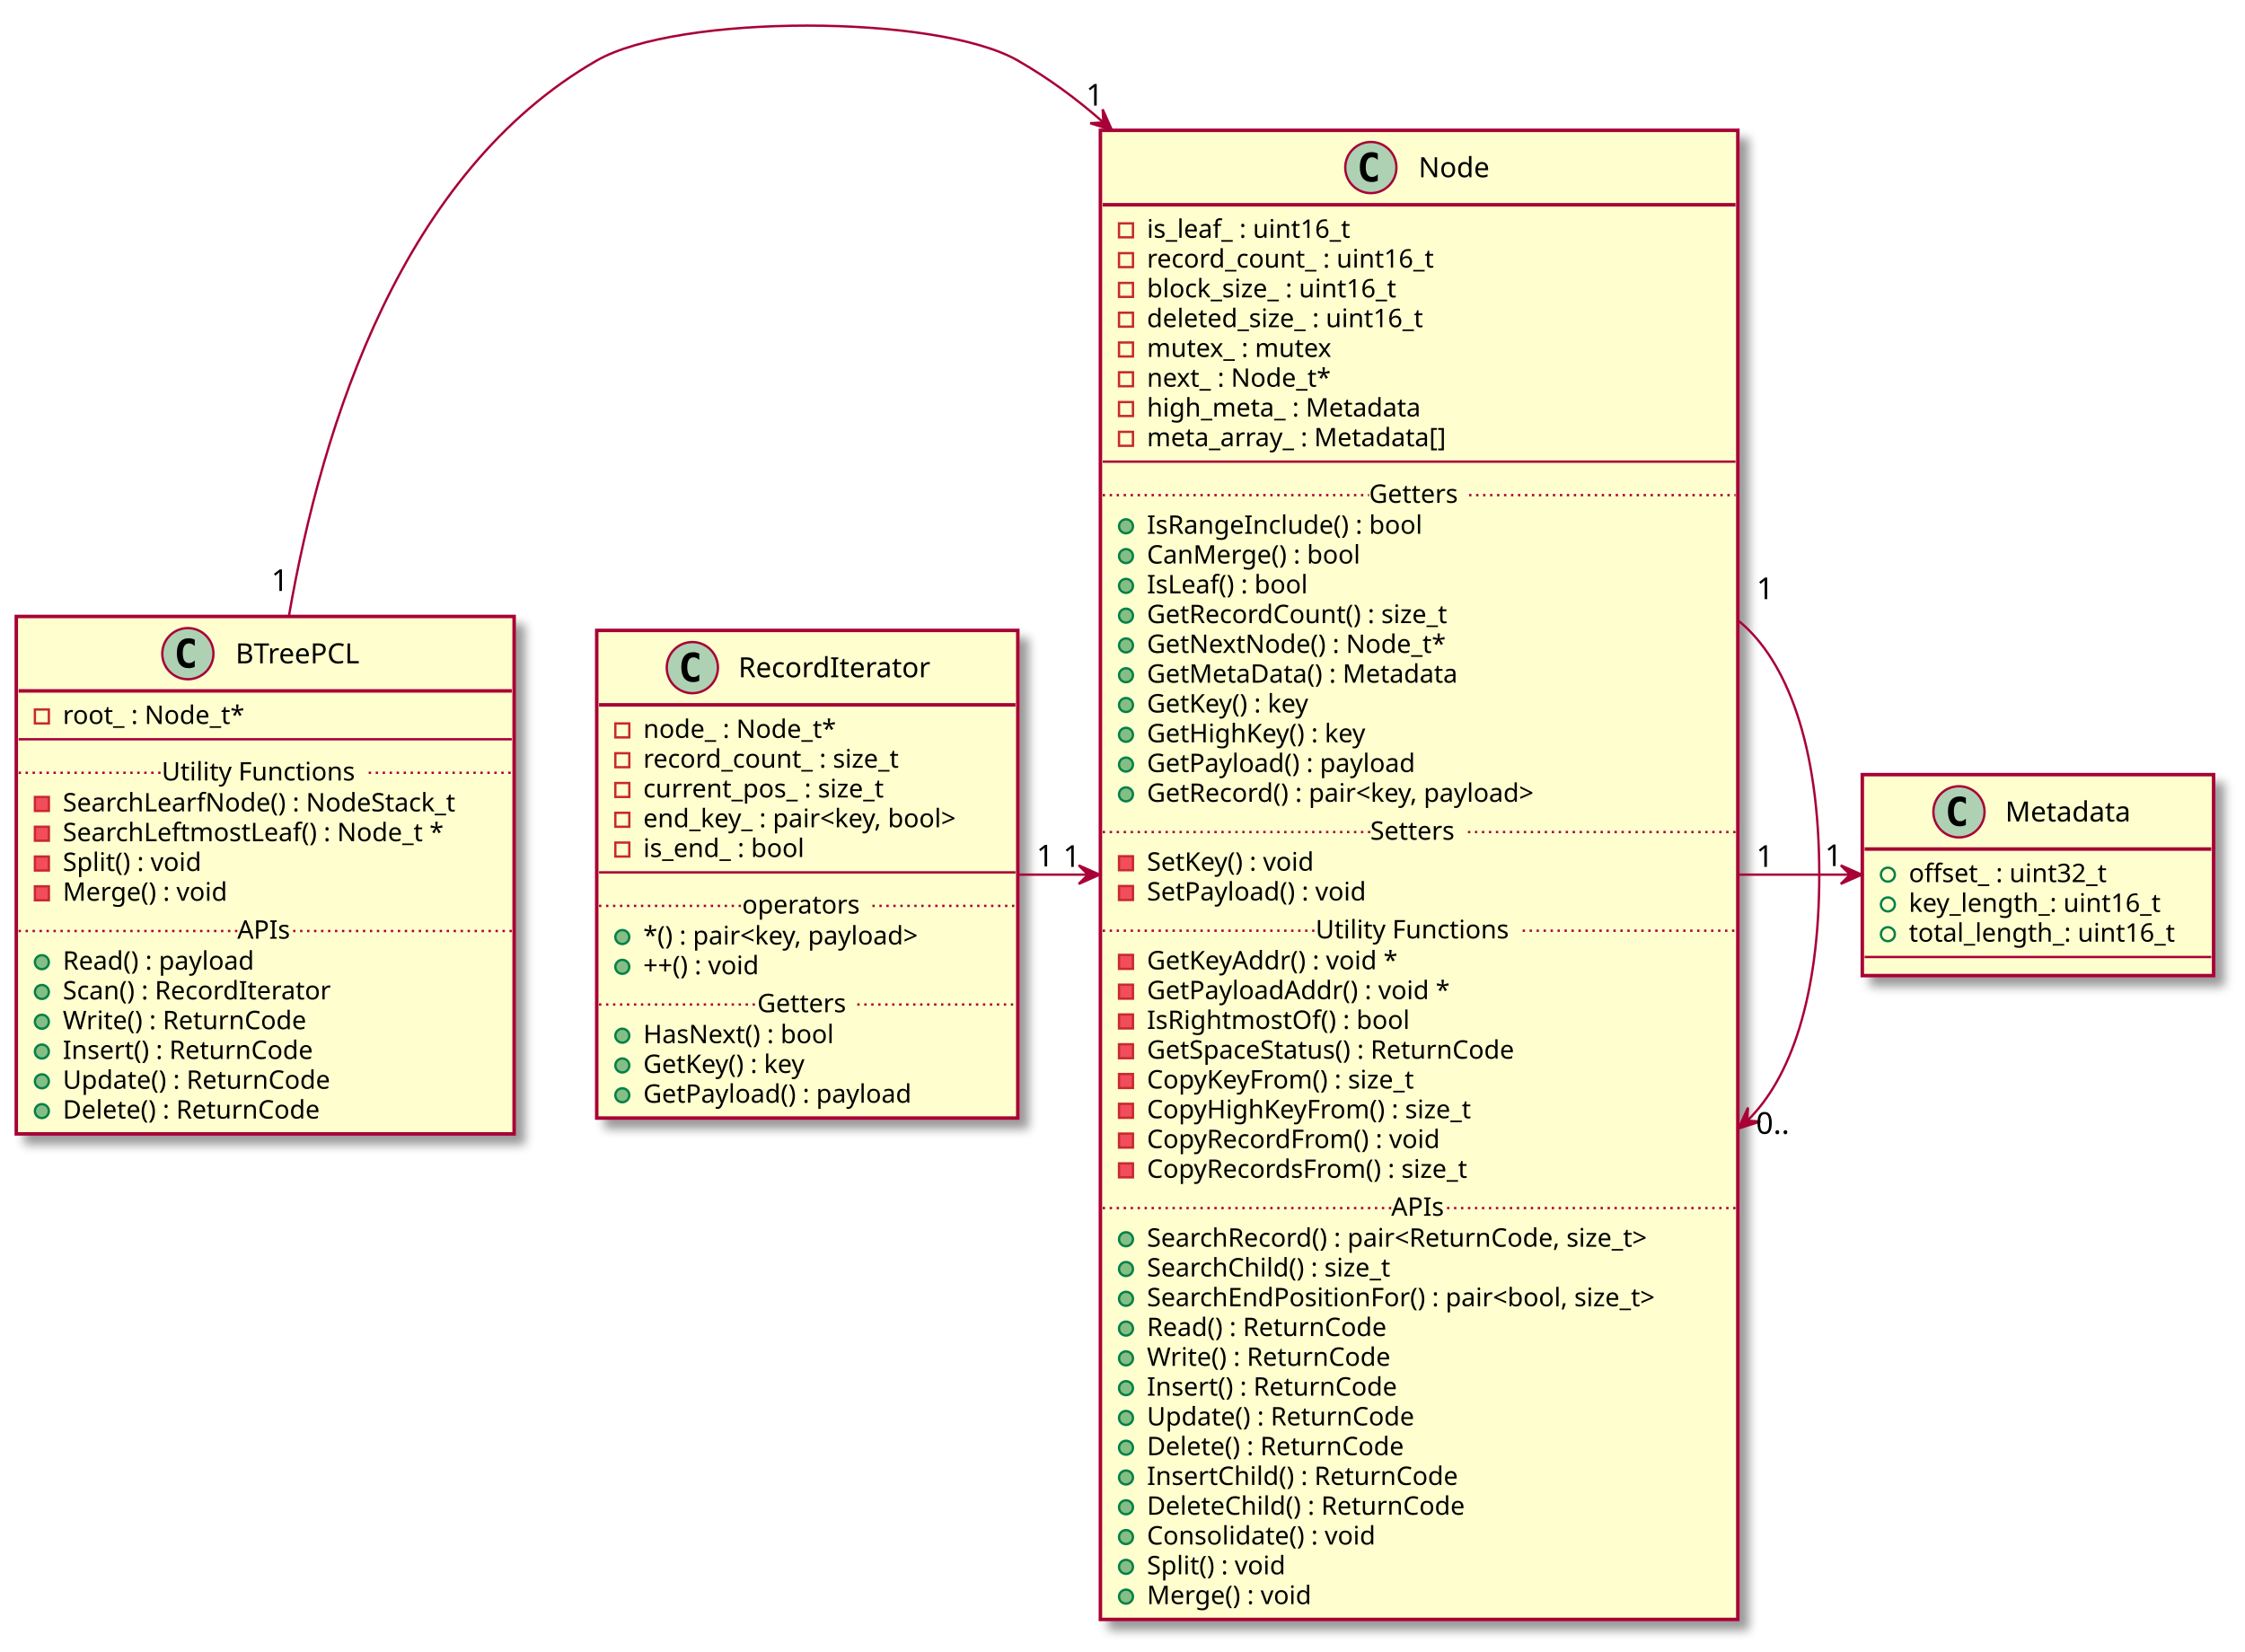
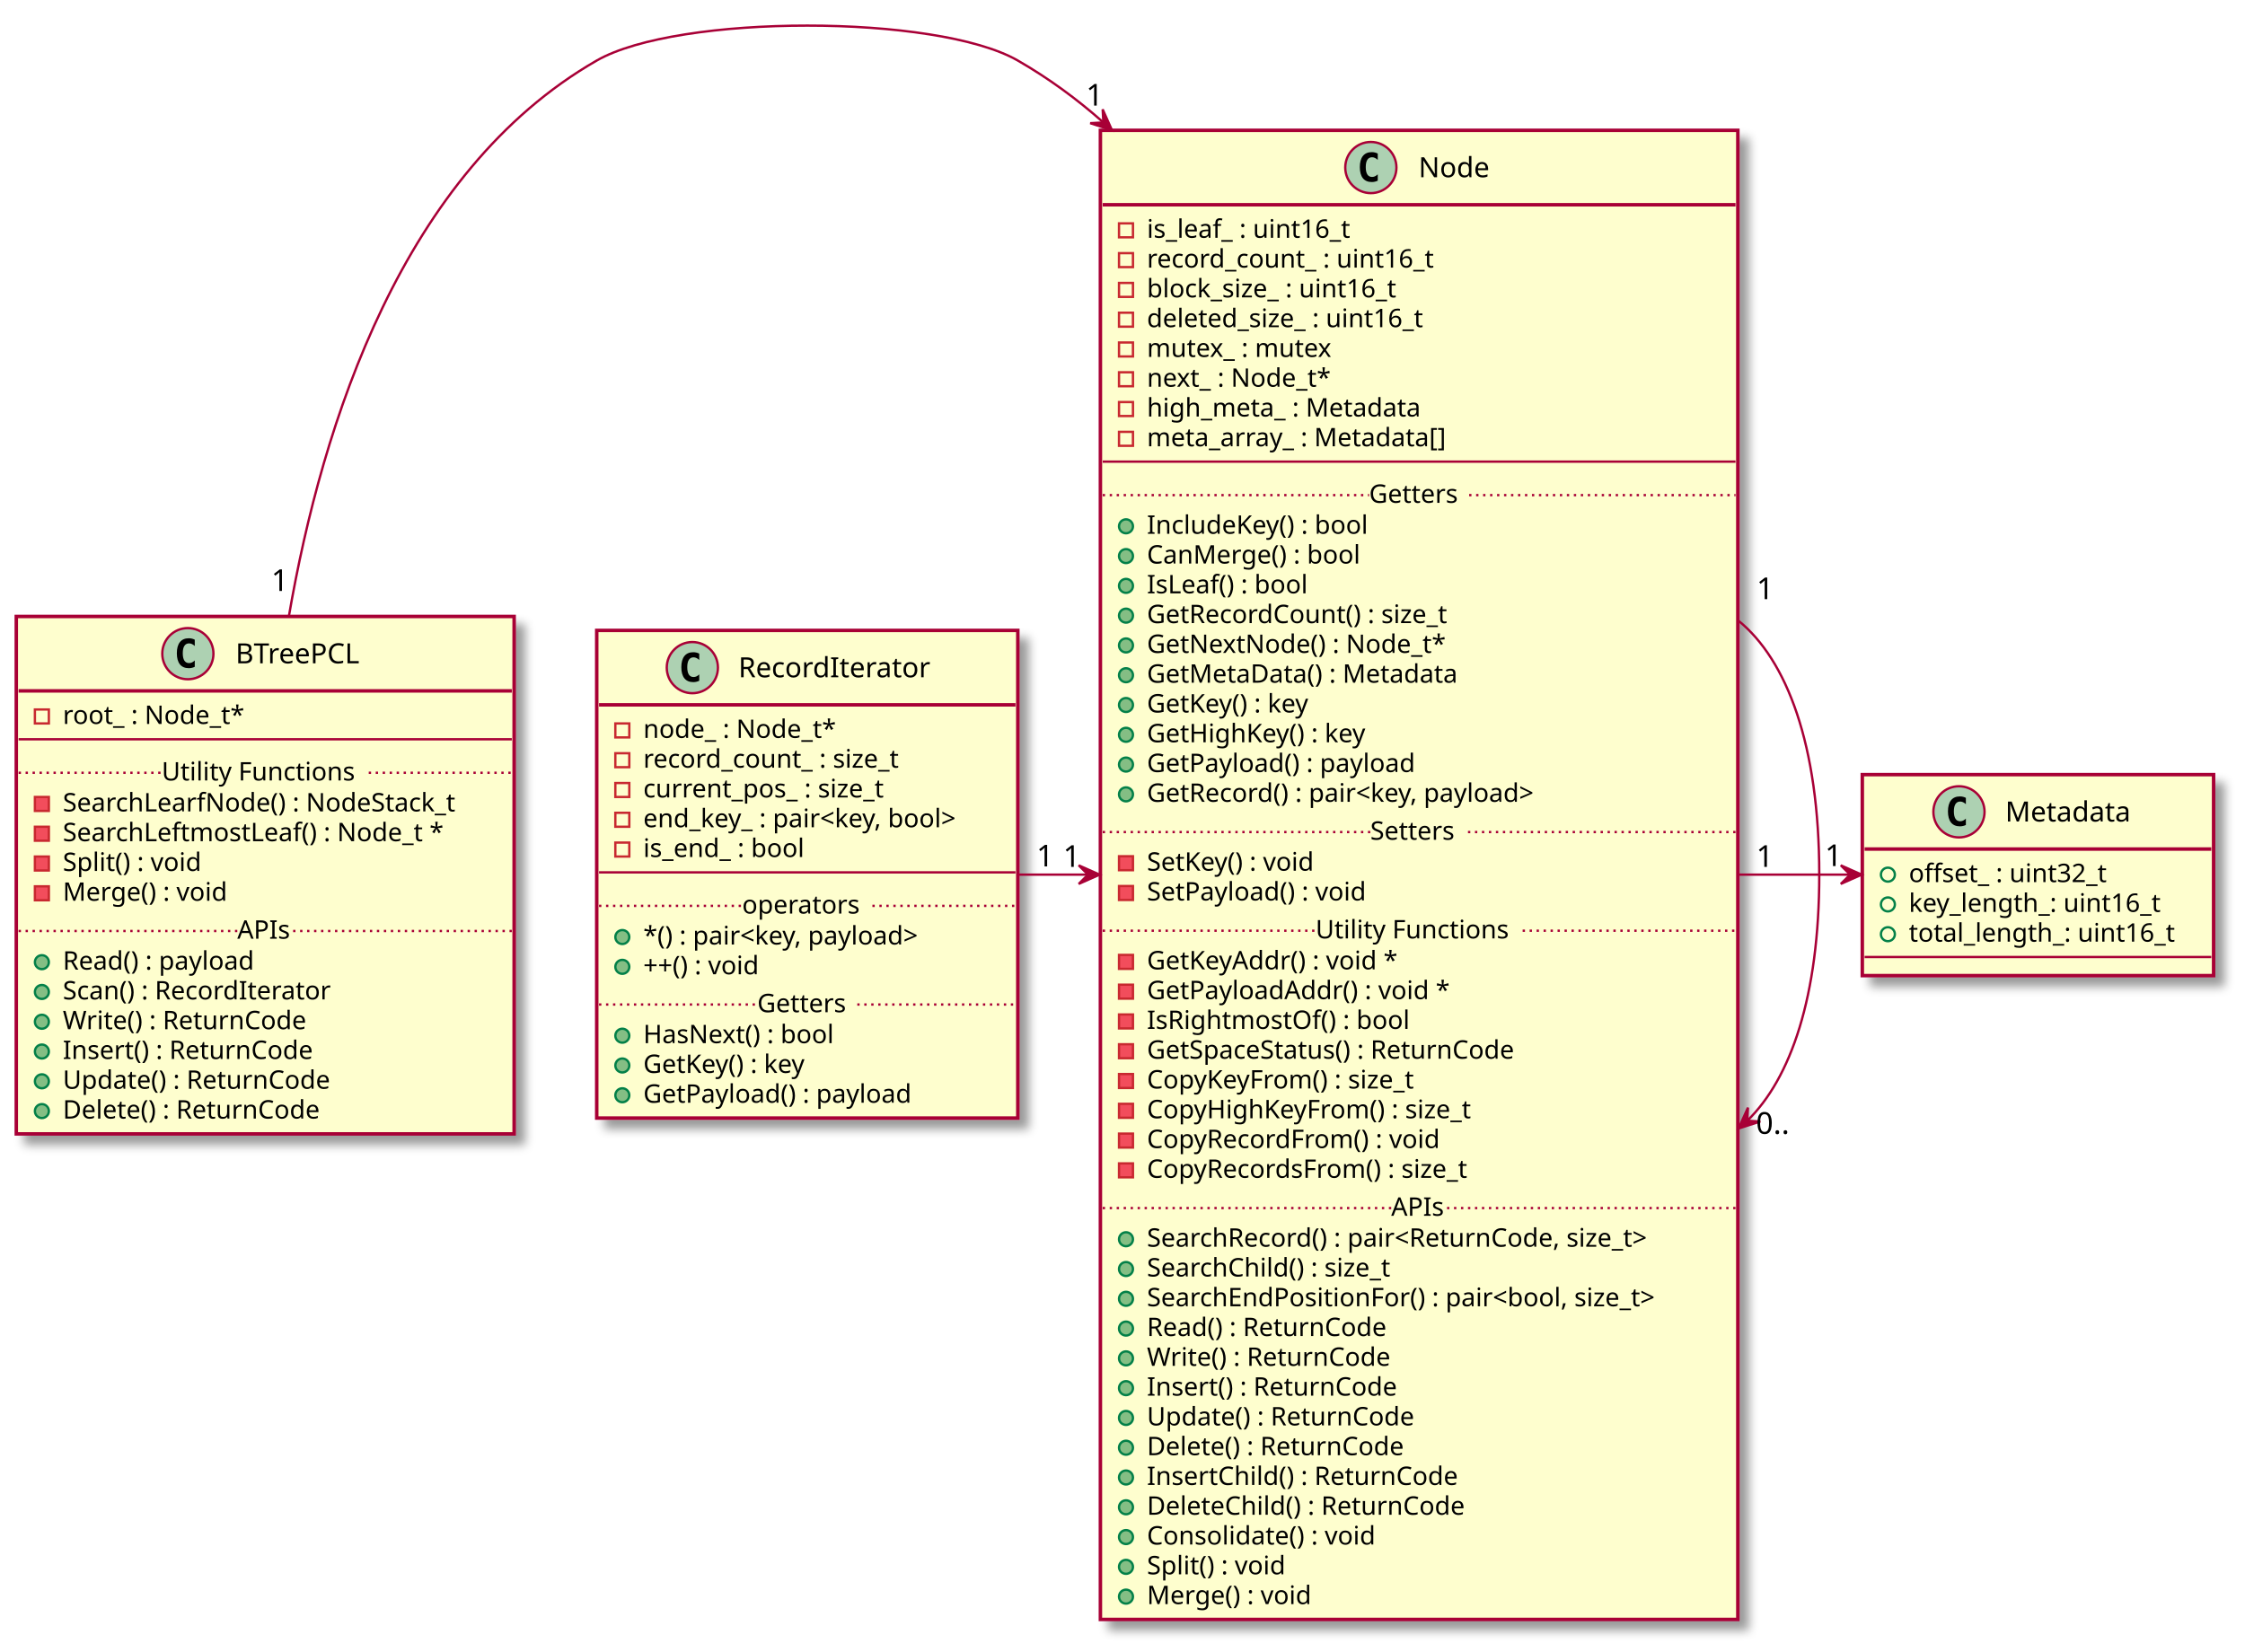
<svg xmlns="http://www.w3.org/2000/svg" contentScriptType="application/ecmascript" contentStyleType="text/css" height="710px" preserveAspectRatio="none" style="width:965px;height:710px;background:#FFFFFF;" version="1.1" viewBox="0 0 965 710" width="965px" zoomAndPan="magnify">
  <defs>
-     <filter height="300%" id="f3ehls7hhfwwl" width="300%" x="-1" y="-1">
+     <filter height="300%" id="ft3wei6yiyarx" width="300%" x="-1" y="-1">
      <feGaussianBlur result="blurOut" stdDeviation="2.0" />
      <feColorMatrix in="blurOut" result="blurOut2" type="matrix" values="0 0 0 0 0 0 0 0 0 0 0 0 0 0 0 0 0 0 .4 0" />
      <feOffset dx="4.0" dy="4.0" in="blurOut2" result="blurOut3" />
      <feBlend in="SourceGraphic" in2="blurOut3" mode="normal" />
    </filter>
  </defs>
  <g>
-     <rect codeLine="2" fill="#FEFECE" filter="url(#f3ehls7hhfwwl)" height="222.461" id="BTreePCL" style="stroke:#A80036;stroke-width:1.5;" width="214" x="7" y="265.03" />
+     <rect codeLine="2" fill="#FEFECE" filter="url(#ft3wei6yiyarx)" height="222.461" id="BTreePCL" style="stroke:#A80036;stroke-width:1.5;" width="214" x="7" y="265.03" />
    <ellipse cx="80.75" cy="281.03" fill="#ADD1B2" rx="11" ry="11" style="stroke:#A80036;stroke-width:1.0;" />
    <path d="M83.719,286.671 Q83.141,286.967 82.5,287.108 Q81.859,287.264 81.156,287.264 Q78.656,287.264 77.328,285.624 Q76.016,283.967 76.016,280.842 Q76.016,277.717 77.328,276.061 Q78.656,274.405 81.156,274.405 Q81.859,274.405 82.5,274.561 Q83.156,274.717 83.719,275.014 L83.719,277.733 Q83.094,277.155 82.5,276.889 Q81.906,276.608 81.281,276.608 Q79.938,276.608 79.25,277.686 Q78.562,278.749 78.562,280.842 Q78.562,282.936 79.25,284.014 Q79.938,285.077 81.281,285.077 Q81.906,285.077 82.5,284.811 Q83.094,284.53 83.719,283.952 L83.719,286.671 Z " fill="#000000" />
    <text fill="#000000" font-family="sans-serif" font-size="12" lengthAdjust="spacing" textLength="58" x="101.25" y="285.184">BTreePCL</text>
    <line style="stroke:#A80036;stroke-width:1.5;" x1="8" x2="220" y1="297.03" y2="297.03" />
    <rect fill="none" height="6" style="stroke:#C82930;stroke-width:1.0;" width="6" x="15" y="305.03" />
    <text fill="#000000" font-family="sans-serif" font-size="11" lengthAdjust="spacing" textLength="86" x="27" y="311.24">root_ : Node_t*</text>
    <line style="stroke:#A80036;stroke-width:1.0;" x1="8" x2="220" y1="317.835" y2="317.835" />
    <rect fill="#F24D5C" height="6" style="stroke:#C82930;stroke-width:1.0;" width="6" x="15" y="342.639" />
    <text fill="#000000" font-family="sans-serif" font-size="11" lengthAdjust="spacing" textLength="188" x="27" y="348.85">SearchLearfNode() : NodeStack_t</text>
    <rect fill="#F24D5C" height="6" style="stroke:#C82930;stroke-width:1.0;" width="6" x="15" y="355.444" />
    <text fill="#000000" font-family="sans-serif" font-size="11" lengthAdjust="spacing" textLength="183" x="27" y="361.654">SearchLeftmostLeaf() : Node_t *</text>
    <rect fill="#F24D5C" height="6" style="stroke:#C82930;stroke-width:1.0;" width="6" x="15" y="368.249" />
    <text fill="#000000" font-family="sans-serif" font-size="11" lengthAdjust="spacing" textLength="68" x="27" y="374.459">Split() : void</text>
    <rect fill="#F24D5C" height="6" style="stroke:#C82930;stroke-width:1.0;" width="6" x="15" y="381.053" />
    <text fill="#000000" font-family="sans-serif" font-size="11" lengthAdjust="spacing" textLength="78" x="27" y="387.264">Merge() : void</text>
    <line style="stroke:#A80036;stroke-width:1.0;stroke-dasharray:1.0,2.0;" x1="8" x2="69.5" y1="332.237" y2="332.237" />
    <text fill="#000000" font-family="sans-serif" font-size="11" lengthAdjust="spacing" textLength="89" x="69.5" y="335.545">Utility Functions</text>
    <line style="stroke:#A80036;stroke-width:1.0;stroke-dasharray:1.0,2.0;" x1="158.5" x2="220" y1="332.237" y2="332.237" />
    <ellipse cx="18" cy="413.663" fill="#84BE84" rx="3" ry="3" style="stroke:#038048;stroke-width:1.0;" />
    <text fill="#000000" font-family="sans-serif" font-size="11" lengthAdjust="spacing" textLength="92" x="27" y="416.873">Read() : payload</text>
    <ellipse cx="18" cy="426.467" fill="#84BE84" rx="3" ry="3" style="stroke:#038048;stroke-width:1.0;" />
    <text fill="#000000" font-family="sans-serif" font-size="11" lengthAdjust="spacing" textLength="129" x="27" y="429.678">Scan() : RecordIterator</text>
    <ellipse cx="18" cy="439.272" fill="#84BE84" rx="3" ry="3" style="stroke:#038048;stroke-width:1.0;" />
    <text fill="#000000" font-family="sans-serif" font-size="11" lengthAdjust="spacing" textLength="114" x="27" y="442.483">Write() : ReturnCode</text>
    <ellipse cx="18" cy="452.077" fill="#84BE84" rx="3" ry="3" style="stroke:#038048;stroke-width:1.0;" />
    <text fill="#000000" font-family="sans-serif" font-size="11" lengthAdjust="spacing" textLength="119" x="27" y="455.287">Insert() : ReturnCode</text>
    <ellipse cx="18" cy="464.882" fill="#84BE84" rx="3" ry="3" style="stroke:#038048;stroke-width:1.0;" />
    <text fill="#000000" font-family="sans-serif" font-size="11" lengthAdjust="spacing" textLength="126" x="27" y="468.092">Update() : ReturnCode</text>
    <ellipse cx="18" cy="477.686" fill="#84BE84" rx="3" ry="3" style="stroke:#038048;stroke-width:1.0;" />
    <text fill="#000000" font-family="sans-serif" font-size="11" lengthAdjust="spacing" textLength="122" x="27" y="480.897">Delete() : ReturnCode</text>
    <line style="stroke:#A80036;stroke-width:1.0;stroke-dasharray:1.0,2.0;" x1="8" x2="102" y1="400.26" y2="400.26" />
    <text fill="#000000" font-family="sans-serif" font-size="11" lengthAdjust="spacing" textLength="24" x="102" y="403.569">APIs</text>
    <line style="stroke:#A80036;stroke-width:1.0;stroke-dasharray:1.0,2.0;" x1="126" x2="220" y1="400.26" y2="400.26" />
-     <rect codeLine="19" fill="#FEFECE" filter="url(#f3ehls7hhfwwl)" height="640.211" id="Node" style="stroke:#A80036;stroke-width:1.5;" width="274" x="473" y="56.03" />
+     <rect codeLine="19" fill="#FEFECE" filter="url(#ft3wei6yiyarx)" height="640.211" id="Node" style="stroke:#A80036;stroke-width:1.5;" width="274" x="473" y="56.03" />
    <ellipse cx="589.25" cy="72.03" fill="#ADD1B2" rx="11" ry="11" style="stroke:#A80036;stroke-width:1.0;" />
    <path d="M592.219,77.671 Q591.641,77.968 591,78.108 Q590.359,78.264 589.656,78.264 Q587.156,78.264 585.828,76.624 Q584.516,74.968 584.516,71.843 Q584.516,68.718 585.828,67.061 Q587.156,65.405 589.656,65.405 Q590.359,65.405 591,65.561 Q591.656,65.718 592.219,66.014 L592.219,68.733 Q591.594,68.155 591,67.889 Q590.406,67.608 589.781,67.608 Q588.438,67.608 587.75,68.686 Q587.062,69.749 587.062,71.843 Q587.062,73.936 587.75,75.014 Q588.438,76.077 589.781,76.077 Q590.406,76.077 591,75.811 Q591.594,75.53 592.219,74.952 L592.219,77.671 Z " fill="#000000" />
    <text fill="#000000" font-family="sans-serif" font-size="12" lengthAdjust="spacing" textLength="33" x="609.75" y="76.184">Node</text>
    <line style="stroke:#A80036;stroke-width:1.5;" x1="474" x2="746" y1="88.03" y2="88.03" />
    <rect fill="none" height="6" style="stroke:#C82930;stroke-width:1.0;" width="6" x="481" y="96.03" />
    <text fill="#000000" font-family="sans-serif" font-size="11" lengthAdjust="spacing" textLength="100" x="493" y="102.24">is_leaf_ : uint16_t</text>
    <rect fill="none" height="6" style="stroke:#C82930;stroke-width:1.0;" width="6" x="481" y="108.835" />
    <text fill="#000000" font-family="sans-serif" font-size="11" lengthAdjust="spacing" textLength="137" x="493" y="115.045">record_count_ : uint16_t</text>
    <rect fill="none" height="6" style="stroke:#C82930;stroke-width:1.0;" width="6" x="481" y="121.639" />
    <text fill="#000000" font-family="sans-serif" font-size="11" lengthAdjust="spacing" textLength="120" x="493" y="127.85">block_size_ : uint16_t</text>
    <rect fill="none" height="6" style="stroke:#C82930;stroke-width:1.0;" width="6" x="481" y="134.444" />
    <text fill="#000000" font-family="sans-serif" font-size="11" lengthAdjust="spacing" textLength="133" x="493" y="140.655">deleted_size_ : uint16_t</text>
    <rect fill="none" height="6" style="stroke:#C82930;stroke-width:1.0;" width="6" x="481" y="147.249" />
    <text fill="#000000" font-family="sans-serif" font-size="11" lengthAdjust="spacing" textLength="88" x="493" y="153.459">mutex_ : mutex</text>
    <rect fill="none" height="6" style="stroke:#C82930;stroke-width:1.0;" width="6" x="481" y="160.053" />
    <text fill="#000000" font-family="sans-serif" font-size="11" lengthAdjust="spacing" textLength="87" x="493" y="166.264">next_ : Node_t*</text>
    <rect fill="none" height="6" style="stroke:#C82930;stroke-width:1.0;" width="6" x="481" y="172.858" />
    <text fill="#000000" font-family="sans-serif" font-size="11" lengthAdjust="spacing" textLength="129" x="493" y="179.069">high_meta_ : Metadata</text>
    <rect fill="none" height="6" style="stroke:#C82930;stroke-width:1.0;" width="6" x="481" y="185.663" />
    <text fill="#000000" font-family="sans-serif" font-size="11" lengthAdjust="spacing" textLength="143" x="493" y="191.873">meta_array_ : Metadata[]</text>
    <line style="stroke:#A80036;stroke-width:1.0;" x1="474" x2="746" y1="198.468" y2="198.468" />
    <ellipse cx="484" cy="226.272" fill="#84BE84" rx="3" ry="3" style="stroke:#038048;stroke-width:1.0;" />
-     <text fill="#000000" font-family="sans-serif" font-size="11" lengthAdjust="spacing" textLength="129" x="493" y="229.483">IsRangeInclude() : bool</text>
+     <text fill="#000000" font-family="sans-serif" font-size="11" lengthAdjust="spacing" textLength="104" x="493" y="229.483">IncludeKey() : bool</text>
    <ellipse cx="484" cy="239.077" fill="#84BE84" rx="3" ry="3" style="stroke:#038048;stroke-width:1.0;" />
    <text fill="#000000" font-family="sans-serif" font-size="11" lengthAdjust="spacing" textLength="101" x="493" y="242.287">CanMerge() : bool</text>
    <ellipse cx="484" cy="251.882" fill="#84BE84" rx="3" ry="3" style="stroke:#038048;stroke-width:1.0;" />
    <text fill="#000000" font-family="sans-serif" font-size="11" lengthAdjust="spacing" textLength="78" x="493" y="255.092">IsLeaf() : bool</text>
    <ellipse cx="484" cy="264.686" fill="#84BE84" rx="3" ry="3" style="stroke:#038048;stroke-width:1.0;" />
    <text fill="#000000" font-family="sans-serif" font-size="11" lengthAdjust="spacing" textLength="144" x="493" y="267.897">GetRecordCount() : size_t</text>
    <ellipse cx="484" cy="277.491" fill="#84BE84" rx="3" ry="3" style="stroke:#038048;stroke-width:1.0;" />
    <text fill="#000000" font-family="sans-serif" font-size="11" lengthAdjust="spacing" textLength="139" x="493" y="280.701">GetNextNode() : Node_t*</text>
    <ellipse cx="484" cy="290.296" fill="#84BE84" rx="3" ry="3" style="stroke:#038048;stroke-width:1.0;" />
    <text fill="#000000" font-family="sans-serif" font-size="11" lengthAdjust="spacing" textLength="145" x="493" y="293.506">GetMetaData() : Metadata</text>
    <ellipse cx="484" cy="303.1" fill="#84BE84" rx="3" ry="3" style="stroke:#038048;stroke-width:1.0;" />
    <text fill="#000000" font-family="sans-serif" font-size="11" lengthAdjust="spacing" textLength="79" x="493" y="306.311">GetKey() : key</text>
    <ellipse cx="484" cy="315.905" fill="#84BE84" rx="3" ry="3" style="stroke:#038048;stroke-width:1.0;" />
    <text fill="#000000" font-family="sans-serif" font-size="11" lengthAdjust="spacing" textLength="104" x="493" y="319.115">GetHighKey() : key</text>
    <ellipse cx="484" cy="328.71" fill="#84BE84" rx="3" ry="3" style="stroke:#038048;stroke-width:1.0;" />
    <text fill="#000000" font-family="sans-serif" font-size="11" lengthAdjust="spacing" textLength="128" x="493" y="331.92">GetPayload() : payload</text>
    <ellipse cx="484" cy="341.514" fill="#84BE84" rx="3" ry="3" style="stroke:#038048;stroke-width:1.0;" />
    <text fill="#000000" font-family="sans-serif" font-size="11" lengthAdjust="spacing" textLength="190" x="493" y="344.725">GetRecord() : pair&lt;key, payload&gt;</text>
    <line style="stroke:#A80036;stroke-width:1.0;stroke-dasharray:1.0,2.0;" x1="474" x2="588.5" y1="212.87" y2="212.87" />
    <text fill="#000000" font-family="sans-serif" font-size="11" lengthAdjust="spacing" textLength="43" x="588.5" y="216.178">Getters</text>
    <line style="stroke:#A80036;stroke-width:1.0;stroke-dasharray:1.0,2.0;" x1="631.5" x2="746" y1="212.87" y2="212.87" />
    <rect fill="#F24D5C" height="6" style="stroke:#C82930;stroke-width:1.0;" width="6" x="481" y="368.124" />
    <text fill="#000000" font-family="sans-serif" font-size="11" lengthAdjust="spacing" textLength="82" x="493" y="374.334">SetKey() : void</text>
    <rect fill="#F24D5C" height="6" style="stroke:#C82930;stroke-width:1.0;" width="6" x="481" y="380.928" />
    <text fill="#000000" font-family="sans-serif" font-size="11" lengthAdjust="spacing" textLength="106" x="493" y="387.139">SetPayload() : void</text>
    <line style="stroke:#A80036;stroke-width:1.0;stroke-dasharray:1.0,2.0;" x1="474" x2="589" y1="357.721" y2="357.721" />
    <text fill="#000000" font-family="sans-serif" font-size="11" lengthAdjust="spacing" textLength="42" x="589" y="361.029">Setters</text>
    <line style="stroke:#A80036;stroke-width:1.0;stroke-dasharray:1.0,2.0;" x1="631" x2="746" y1="357.721" y2="357.721" />
    <rect fill="#F24D5C" height="6" style="stroke:#C82930;stroke-width:1.0;" width="6" x="481" y="410.538" />
    <text fill="#000000" font-family="sans-serif" font-size="11" lengthAdjust="spacing" textLength="119" x="493" y="416.748">GetKeyAddr() : void *</text>
    <rect fill="#F24D5C" height="6" style="stroke:#C82930;stroke-width:1.0;" width="6" x="481" y="423.342" />
    <text fill="#000000" font-family="sans-serif" font-size="11" lengthAdjust="spacing" textLength="143" x="493" y="429.553">GetPayloadAddr() : void *</text>
    <rect fill="#F24D5C" height="6" style="stroke:#C82930;stroke-width:1.0;" width="6" x="481" y="436.147" />
    <text fill="#000000" font-family="sans-serif" font-size="11" lengthAdjust="spacing" textLength="124" x="493" y="442.358">IsRightmostOf() : bool</text>
    <rect fill="#F24D5C" height="6" style="stroke:#C82930;stroke-width:1.0;" width="6" x="481" y="448.952" />
    <text fill="#000000" font-family="sans-serif" font-size="11" lengthAdjust="spacing" textLength="178" x="493" y="455.162">GetSpaceStatus() : ReturnCode</text>
    <rect fill="#F24D5C" height="6" style="stroke:#C82930;stroke-width:1.0;" width="6" x="481" y="461.757" />
    <text fill="#000000" font-family="sans-serif" font-size="11" lengthAdjust="spacing" textLength="129" x="493" y="467.967">CopyKeyFrom() : size_t</text>
    <rect fill="#F24D5C" height="6" style="stroke:#C82930;stroke-width:1.0;" width="6" x="481" y="474.561" />
    <text fill="#000000" font-family="sans-serif" font-size="11" lengthAdjust="spacing" textLength="154" x="493" y="480.772">CopyHighKeyFrom() : size_t</text>
    <rect fill="#F24D5C" height="6" style="stroke:#C82930;stroke-width:1.0;" width="6" x="481" y="487.366" />
    <text fill="#000000" font-family="sans-serif" font-size="11" lengthAdjust="spacing" textLength="139" x="493" y="493.576">CopyRecordFrom() : void</text>
    <rect fill="#F24D5C" height="6" style="stroke:#C82930;stroke-width:1.0;" width="6" x="481" y="500.171" />
    <text fill="#000000" font-family="sans-serif" font-size="11" lengthAdjust="spacing" textLength="155" x="493" y="506.381">CopyRecordsFrom() : size_t</text>
    <line style="stroke:#A80036;stroke-width:1.0;stroke-dasharray:1.0,2.0;" x1="474" x2="565.5" y1="400.135" y2="400.135" />
    <text fill="#000000" font-family="sans-serif" font-size="11" lengthAdjust="spacing" textLength="89" x="565.5" y="403.444">Utility Functions</text>
    <line style="stroke:#A80036;stroke-width:1.0;stroke-dasharray:1.0,2.0;" x1="654.5" x2="746" y1="400.135" y2="400.135" />
    <ellipse cx="484" cy="532.78" fill="#84BE84" rx="3" ry="3" style="stroke:#038048;stroke-width:1.0;" />
    <text fill="#000000" font-family="sans-serif" font-size="11" lengthAdjust="spacing" textLength="245" x="493" y="535.99">SearchRecord() : pair&lt;ReturnCode, size_t&gt;</text>
    <ellipse cx="484" cy="545.585" fill="#84BE84" rx="3" ry="3" style="stroke:#038048;stroke-width:1.0;" />
    <text fill="#000000" font-family="sans-serif" font-size="11" lengthAdjust="spacing" textLength="120" x="493" y="548.795">SearchChild() : size_t</text>
    <ellipse cx="484" cy="558.389" fill="#84BE84" rx="3" ry="3" style="stroke:#038048;stroke-width:1.0;" />
    <text fill="#000000" font-family="sans-serif" font-size="11" lengthAdjust="spacing" textLength="248" x="493" y="561.6">SearchEndPositionFor() : pair&lt;bool, size_t&gt;</text>
    <ellipse cx="484" cy="571.194" fill="#84BE84" rx="3" ry="3" style="stroke:#038048;stroke-width:1.0;" />
    <text fill="#000000" font-family="sans-serif" font-size="11" lengthAdjust="spacing" textLength="114" x="493" y="574.404">Read() : ReturnCode</text>
    <ellipse cx="484" cy="583.999" fill="#84BE84" rx="3" ry="3" style="stroke:#038048;stroke-width:1.0;" />
    <text fill="#000000" font-family="sans-serif" font-size="11" lengthAdjust="spacing" textLength="114" x="493" y="587.209">Write() : ReturnCode</text>
    <ellipse cx="484" cy="596.803" fill="#84BE84" rx="3" ry="3" style="stroke:#038048;stroke-width:1.0;" />
    <text fill="#000000" font-family="sans-serif" font-size="11" lengthAdjust="spacing" textLength="119" x="493" y="600.014">Insert() : ReturnCode</text>
    <ellipse cx="484" cy="609.608" fill="#84BE84" rx="3" ry="3" style="stroke:#038048;stroke-width:1.0;" />
    <text fill="#000000" font-family="sans-serif" font-size="11" lengthAdjust="spacing" textLength="126" x="493" y="612.819">Update() : ReturnCode</text>
    <ellipse cx="484" cy="622.413" fill="#84BE84" rx="3" ry="3" style="stroke:#038048;stroke-width:1.0;" />
    <text fill="#000000" font-family="sans-serif" font-size="11" lengthAdjust="spacing" textLength="122" x="493" y="625.623">Delete() : ReturnCode</text>
    <ellipse cx="484" cy="635.217" fill="#84BE84" rx="3" ry="3" style="stroke:#038048;stroke-width:1.0;" />
    <text fill="#000000" font-family="sans-serif" font-size="11" lengthAdjust="spacing" textLength="147" x="493" y="638.428">InsertChild() : ReturnCode</text>
    <ellipse cx="484" cy="648.022" fill="#84BE84" rx="3" ry="3" style="stroke:#038048;stroke-width:1.0;" />
    <text fill="#000000" font-family="sans-serif" font-size="11" lengthAdjust="spacing" textLength="150" x="493" y="651.233">DeleteChild() : ReturnCode</text>
    <ellipse cx="484" cy="660.827" fill="#84BE84" rx="3" ry="3" style="stroke:#038048;stroke-width:1.0;" />
    <text fill="#000000" font-family="sans-serif" font-size="11" lengthAdjust="spacing" textLength="110" x="493" y="664.037">Consolidate() : void</text>
    <ellipse cx="484" cy="673.632" fill="#84BE84" rx="3" ry="3" style="stroke:#038048;stroke-width:1.0;" />
    <text fill="#000000" font-family="sans-serif" font-size="11" lengthAdjust="spacing" textLength="68" x="493" y="676.842">Split() : void</text>
    <ellipse cx="484" cy="686.436" fill="#84BE84" rx="3" ry="3" style="stroke:#038048;stroke-width:1.0;" />
    <text fill="#000000" font-family="sans-serif" font-size="11" lengthAdjust="spacing" textLength="78" x="493" y="689.647">Merge() : void</text>
    <line style="stroke:#A80036;stroke-width:1.0;stroke-dasharray:1.0,2.0;" x1="474" x2="598" y1="519.378" y2="519.378" />
    <text fill="#000000" font-family="sans-serif" font-size="11" lengthAdjust="spacing" textLength="24" x="598" y="522.686">APIs</text>
    <line style="stroke:#A80036;stroke-width:1.0;stroke-dasharray:1.0,2.0;" x1="622" x2="746" y1="519.378" y2="519.378" />
-     <rect codeLine="68" fill="#FEFECE" filter="url(#f3ehls7hhfwwl)" height="86.414" id="Metadata" style="stroke:#A80036;stroke-width:1.5;" width="151" x="800.5" y="333.03" />
+     <rect codeLine="68" fill="#FEFECE" filter="url(#ft3wei6yiyarx)" height="86.414" id="Metadata" style="stroke:#A80036;stroke-width:1.5;" width="151" x="800.5" y="333.03" />
    <ellipse cx="842.05" cy="349.03" fill="#ADD1B2" rx="11" ry="11" style="stroke:#A80036;stroke-width:1.0;" />
    <path d="M845.019,354.671 Q844.441,354.967 843.8,355.108 Q843.159,355.264 842.456,355.264 Q839.956,355.264 838.628,353.624 Q837.316,351.967 837.316,348.842 Q837.316,345.717 838.628,344.061 Q839.956,342.405 842.456,342.405 Q843.159,342.405 843.8,342.561 Q844.456,342.717 845.019,343.014 L845.019,345.733 Q844.394,345.155 843.8,344.889 Q843.206,344.608 842.581,344.608 Q841.237,344.608 840.55,345.686 Q839.862,346.749 839.862,348.842 Q839.862,350.936 840.55,352.014 Q841.237,353.077 842.581,353.077 Q843.206,353.077 843.8,352.811 Q844.394,352.53 845.019,351.952 L845.019,354.671 Z " fill="#000000" />
    <text fill="#000000" font-family="sans-serif" font-size="12" lengthAdjust="spacing" textLength="60" x="861.95" y="353.184">Metadata</text>
    <line style="stroke:#A80036;stroke-width:1.5;" x1="801.5" x2="950.5" y1="365.03" y2="365.03" />
    <ellipse cx="811.5" cy="376.03" rx="3" ry="3" style="stroke:#038048;stroke-width:1.0;fill:none;" />
    <text fill="#000000" font-family="sans-serif" font-size="11" lengthAdjust="spacing" textLength="96" x="820.5" y="379.24">offset_ : uint32_t</text>
    <ellipse cx="811.5" cy="388.835" rx="3" ry="3" style="stroke:#038048;stroke-width:1.0;fill:none;" />
    <text fill="#000000" font-family="sans-serif" font-size="11" lengthAdjust="spacing" textLength="119" x="820.5" y="392.045">key_length_: uint16_t</text>
    <ellipse cx="811.5" cy="401.639" rx="3" ry="3" style="stroke:#038048;stroke-width:1.0;fill:none;" />
    <text fill="#000000" font-family="sans-serif" font-size="11" lengthAdjust="spacing" textLength="125" x="820.5" y="404.85">total_length_: uint16_t</text>
    <line style="stroke:#A80036;stroke-width:1.0;" x1="801.5" x2="950.5" y1="411.444" y2="411.444" />
-     <rect codeLine="75" fill="#FEFECE" filter="url(#f3ehls7hhfwwl)" height="209.656" id="RecordIterator" style="stroke:#A80036;stroke-width:1.5;" width="181" x="256.5" y="271.03" />
+     <rect codeLine="75" fill="#FEFECE" filter="url(#ft3wei6yiyarx)" height="209.656" id="RecordIterator" style="stroke:#A80036;stroke-width:1.5;" width="181" x="256.5" y="271.03" />
    <ellipse cx="297.6" cy="287.03" fill="#ADD1B2" rx="11" ry="11" style="stroke:#A80036;stroke-width:1.0;" />
    <path d="M300.569,292.671 Q299.991,292.967 299.35,293.108 Q298.709,293.264 298.006,293.264 Q295.506,293.264 294.178,291.624 Q292.866,289.967 292.866,286.842 Q292.866,283.717 294.178,282.061 Q295.506,280.405 298.006,280.405 Q298.709,280.405 299.35,280.561 Q300.006,280.717 300.569,281.014 L300.569,283.733 Q299.944,283.155 299.35,282.889 Q298.756,282.608 298.131,282.608 Q296.788,282.608 296.1,283.686 Q295.413,284.749 295.413,286.842 Q295.413,288.936 296.1,290.014 Q296.788,291.077 298.131,291.077 Q298.756,291.077 299.35,290.811 Q299.944,290.53 300.569,289.952 L300.569,292.671 Z " fill="#000000" />
    <text fill="#000000" font-family="sans-serif" font-size="12" lengthAdjust="spacing" textLength="91" x="317.4" y="291.184">RecordIterator</text>
    <line style="stroke:#A80036;stroke-width:1.5;" x1="257.5" x2="436.5" y1="303.03" y2="303.03" />
    <rect fill="none" height="6" style="stroke:#C82930;stroke-width:1.0;" width="6" x="264.5" y="311.03" />
    <text fill="#000000" font-family="sans-serif" font-size="11" lengthAdjust="spacing" textLength="91" x="276.5" y="317.24">node_ : Node_t*</text>
    <rect fill="none" height="6" style="stroke:#C82930;stroke-width:1.0;" width="6" x="264.5" y="323.835" />
    <text fill="#000000" font-family="sans-serif" font-size="11" lengthAdjust="spacing" textLength="124" x="276.5" y="330.045">record_count_ : size_t</text>
    <rect fill="none" height="6" style="stroke:#C82930;stroke-width:1.0;" width="6" x="264.5" y="336.639" />
    <text fill="#000000" font-family="sans-serif" font-size="11" lengthAdjust="spacing" textLength="118" x="276.5" y="342.85">current_pos_ : size_t</text>
    <rect fill="none" height="6" style="stroke:#C82930;stroke-width:1.0;" width="6" x="264.5" y="349.444" />
    <text fill="#000000" font-family="sans-serif" font-size="11" lengthAdjust="spacing" textLength="155" x="276.5" y="355.654">end_key_ : pair&lt;key, bool&gt;</text>
    <rect fill="none" height="6" style="stroke:#C82930;stroke-width:1.0;" width="6" x="264.5" y="362.249" />
    <text fill="#000000" font-family="sans-serif" font-size="11" lengthAdjust="spacing" textLength="79" x="276.5" y="368.459">is_end_ : bool</text>
    <line style="stroke:#A80036;stroke-width:1.0;" x1="257.5" x2="436.5" y1="375.053" y2="375.053" />
    <ellipse cx="267.5" cy="402.858" fill="#84BE84" rx="3" ry="3" style="stroke:#038048;stroke-width:1.0;" />
    <text fill="#000000" font-family="sans-serif" font-size="11" lengthAdjust="spacing" textLength="137" x="276.5" y="406.069">*() : pair&lt;key, payload&gt;</text>
    <ellipse cx="267.5" cy="415.663" fill="#84BE84" rx="3" ry="3" style="stroke:#038048;stroke-width:1.0;" />
    <text fill="#000000" font-family="sans-serif" font-size="11" lengthAdjust="spacing" textLength="61" x="276.5" y="418.873">++() : void</text>
    <line style="stroke:#A80036;stroke-width:1.0;stroke-dasharray:1.0,2.0;" x1="257.5" x2="319" y1="389.456" y2="389.456" />
    <text fill="#000000" font-family="sans-serif" font-size="11" lengthAdjust="spacing" textLength="56" x="319" y="392.764">operators</text>
    <line style="stroke:#A80036;stroke-width:1.0;stroke-dasharray:1.0,2.0;" x1="375" x2="436.5" y1="389.456" y2="389.456" />
    <ellipse cx="267.5" cy="445.272" fill="#84BE84" rx="3" ry="3" style="stroke:#038048;stroke-width:1.0;" />
    <text fill="#000000" font-family="sans-serif" font-size="11" lengthAdjust="spacing" textLength="91" x="276.5" y="448.483">HasNext() : bool</text>
    <ellipse cx="267.5" cy="458.077" fill="#84BE84" rx="3" ry="3" style="stroke:#038048;stroke-width:1.0;" />
    <text fill="#000000" font-family="sans-serif" font-size="11" lengthAdjust="spacing" textLength="79" x="276.5" y="461.287">GetKey() : key</text>
    <ellipse cx="267.5" cy="470.882" fill="#84BE84" rx="3" ry="3" style="stroke:#038048;stroke-width:1.0;" />
    <text fill="#000000" font-family="sans-serif" font-size="11" lengthAdjust="spacing" textLength="128" x="276.5" y="474.092">GetPayload() : payload</text>
    <line style="stroke:#A80036;stroke-width:1.0;stroke-dasharray:1.0,2.0;" x1="257.5" x2="325.5" y1="431.87" y2="431.87" />
    <text fill="#000000" font-family="sans-serif" font-size="11" lengthAdjust="spacing" textLength="43" x="325.5" y="435.178">Getters</text>
    <line style="stroke:#A80036;stroke-width:1.0;stroke-dasharray:1.0,2.0;" x1="368.5" x2="436.5" y1="431.87" y2="431.87" />
    <path codeLine="91" d="M124.17,264.98 C138.53,181.6 173.16,73.9 256.5,26.03 C291.38,6 402.62,6 437.5,26.03 C450.69,33.61 462.9,42.55 474.19,52.56 " fill="none" id="BTreePCL-to-Node" style="stroke:#A80036;stroke-width:1.0;" />
    <polygon fill="#A80036" points="477.99,56,473.976,47.006,474.274,52.655,468.625,52.953,477.99,56" style="stroke:#A80036;stroke-width:1.0;" />
    <text fill="#000000" font-family="sans-serif" font-size="13" lengthAdjust="spacing" textLength="8" x="116.585" y="254.071">1</text>
    <text fill="#000000" font-family="sans-serif" font-size="13" lengthAdjust="spacing" textLength="8" x="466.802" y="45.389">1</text>
    <path codeLine="92" d="M747.16,376.03 C763.06,376.03 778.96,376.03 794.86,376.03 " fill="none" id="Node-to-Metadata" style="stroke:#A80036;stroke-width:1.0;" />
    <polygon fill="#A80036" points="800.25,376.03,791.25,372.03,795.25,376.03,791.25,380.03,800.25,376.03" style="stroke:#A80036;stroke-width:1.0;" />
    <text fill="#000000" font-family="sans-serif" font-size="13" lengthAdjust="spacing" textLength="8" x="754.88" y="372.685">1</text>
    <text fill="#000000" font-family="sans-serif" font-size="13" lengthAdjust="spacing" textLength="8" x="784.4" y="372.345">1</text>
    <path codeLine="93" d="M747.3,266.89 C767.98,283.71 782,320.09 782,376.03 C782,428.47 769.68,463.72 751.1,481.79 " fill="none" id="Node-to-Node" style="stroke:#A80036;stroke-width:1.0;" />
    <polygon fill="#A80036" points="747.3,485.17,756.678,482.16,751.03,481.84,751.35,476.192,747.3,485.17" style="stroke:#A80036;stroke-width:1.0;" />
    <text fill="#000000" font-family="sans-serif" font-size="13" lengthAdjust="spacing" textLength="8" x="755.027" y="257.576">1</text>
    <text fill="#000000" font-family="sans-serif" font-size="13" lengthAdjust="spacing" textLength="16" x="754.792" y="487.476">0..</text>
    <path codeLine="94" d="M437.66,376.03 C447.6,376.03 457.54,376.03 467.47,376.03 " fill="none" id="RecordIterator-to-Node" style="stroke:#A80036;stroke-width:1.0;" />
    <polygon fill="#A80036" points="472.67,376.03,463.67,372.03,467.67,376.03,463.67,380.03,472.67,376.03" style="stroke:#A80036;stroke-width:1.0;" />
    <text fill="#000000" font-family="sans-serif" font-size="13" lengthAdjust="spacing" textLength="8" x="445.499" y="372.495">1</text>
    <text fill="#000000" font-family="sans-serif" font-size="13" lengthAdjust="spacing" textLength="8" x="456.941" y="372.685">1</text>
  </g>
</svg>
